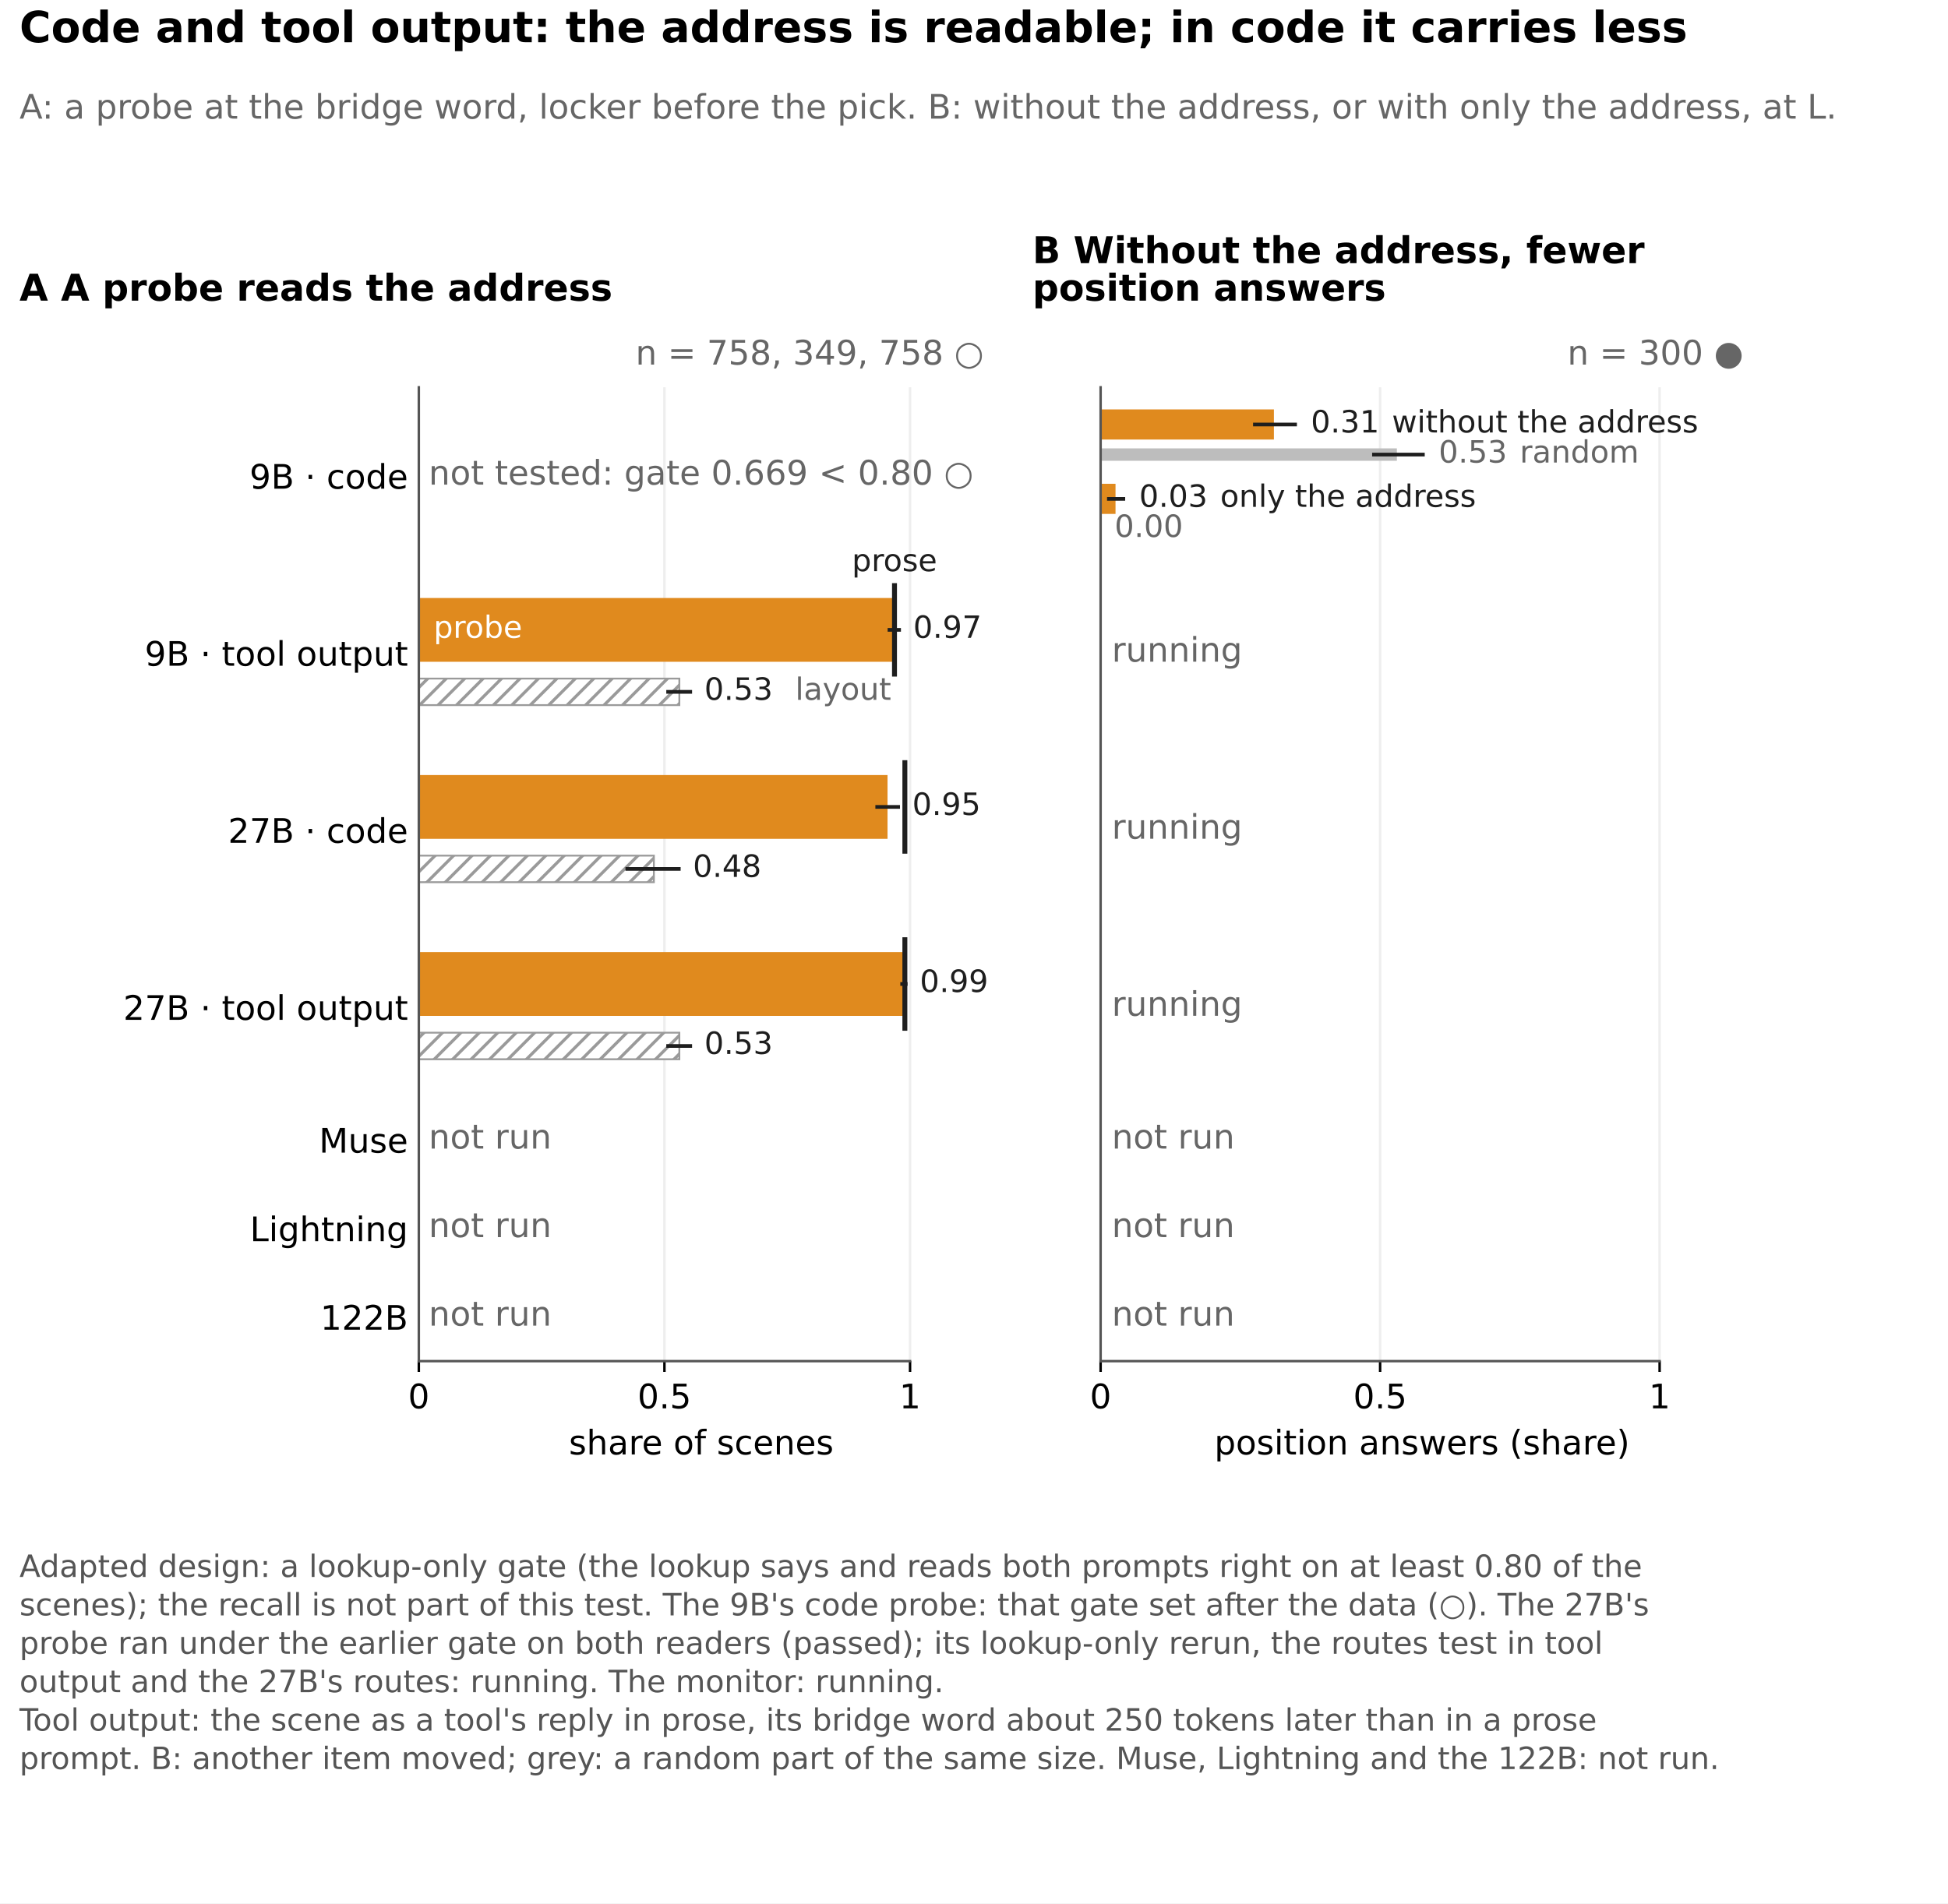
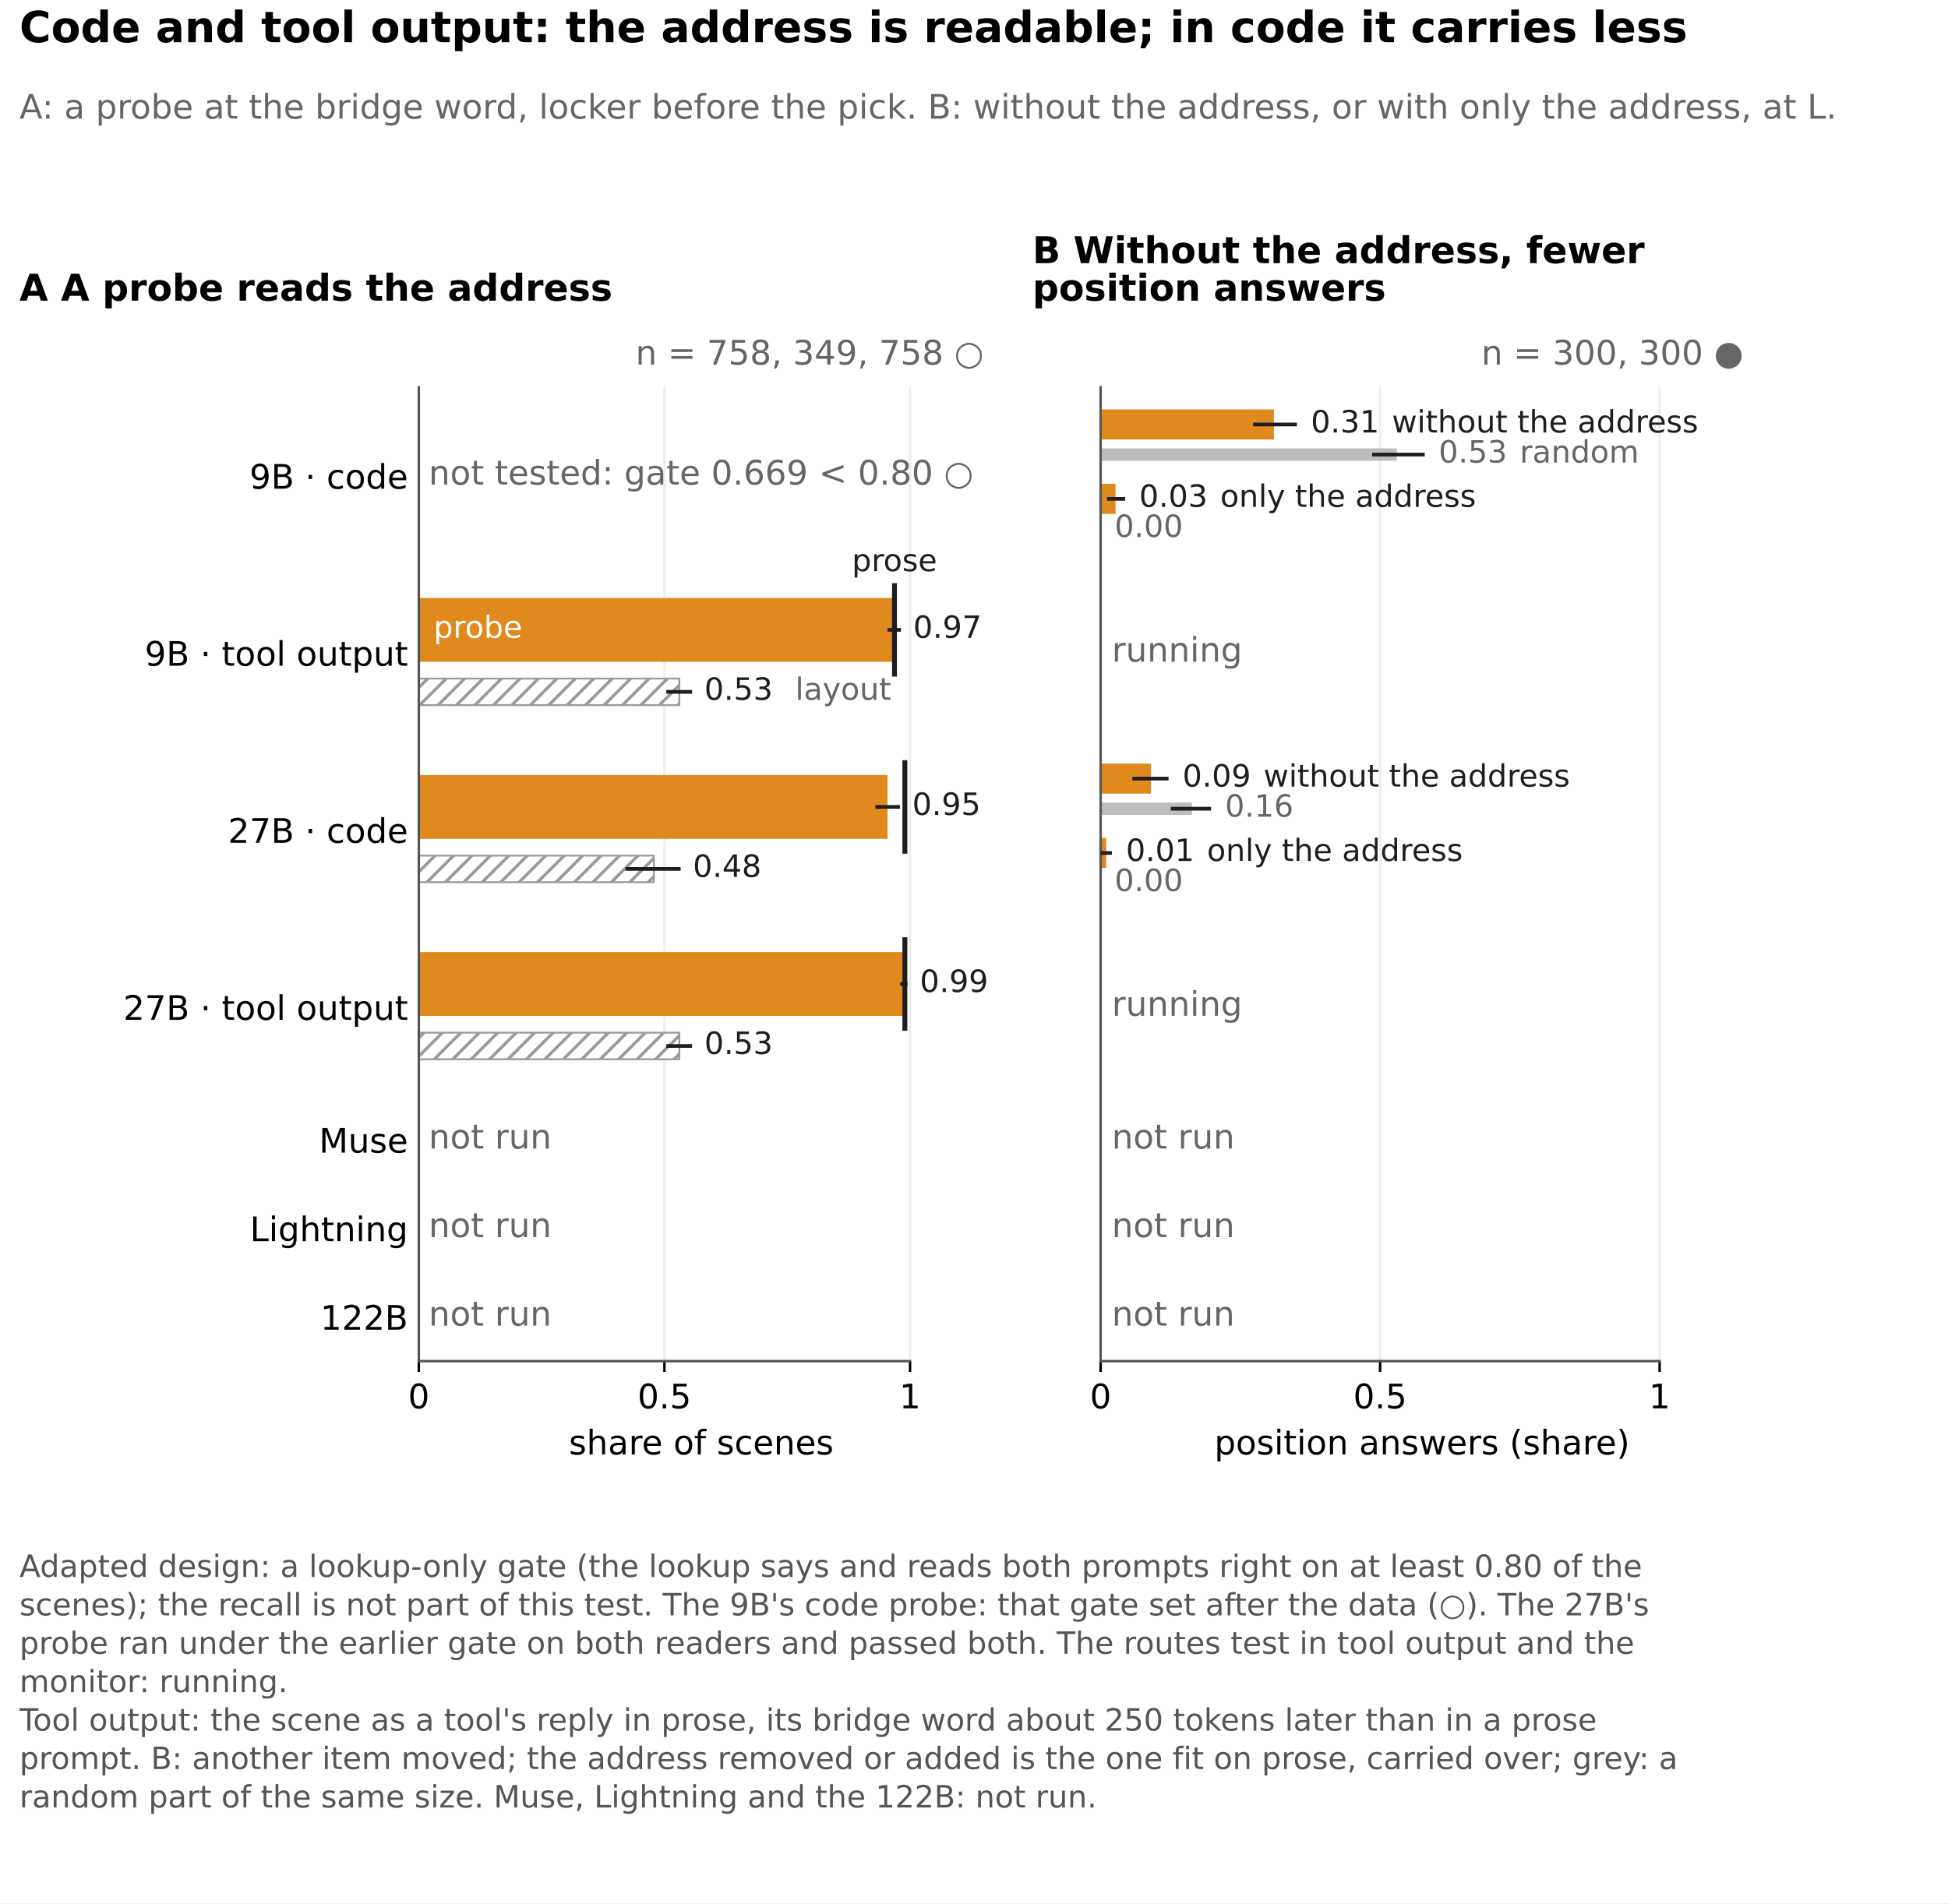
<svg xmlns="http://www.w3.org/2000/svg" xmlns:xlink="http://www.w3.org/1999/xlink" width="633.6pt" height="619.2pt" viewBox="0 0 633.6 619.2" version="1.1">
  <defs>
    <style type="text/css">*{stroke-linejoin: round; stroke-linecap: butt}</style>
  </defs>
  <g id="figure_1">
    <g id="patch_1">
      <path d="M 0 619.2  L 633.6 619.2  L 633.6 0  L 0 0  z " style="fill: #ffffff" />
    </g>
    <g id="axes_1">
      <g id="patch_2">
        <path d="M 136.224 442.8  L 319.968 442.8  L 319.968 126  L 136.224 126  z " style="fill: #ffffff" />
      </g>
      <g id="matplotlib.axis_1">
        <g id="xtick_1">
          <g id="line2d_1">
-             <path d="M 136.224 442.8  L 136.224 126  " clip-path="url(#pba3b461a8c)" style="fill: none; stroke: #eeeeee; stroke-width: 0.8; stroke-linecap: square" />
+             <path d="M 136.224 442.8  L 136.224 126  " clip-path="url(#p366b0e76e0)" style="fill: none; stroke: #eeeeee; stroke-width: 0.8; stroke-linecap: square" />
          </g>
          <g id="line2d_2">
            <defs>
-               <path id="m722d7ac3ab" d="M 0 0  L 0 3.5  " style="stroke: #000000; stroke-width: 0.8" />
+               <path id="m7da723a493" d="M 0 0  L 0 3.5  " style="stroke: #000000; stroke-width: 0.8" />
            </defs>
            <g>
-               <use xlink:href="#m722d7ac3ab" x="136.224" y="442.8" style="stroke: #000000; stroke-width: 0.8" />
+               <use xlink:href="#m7da723a493" x="136.224" y="442.8" style="stroke: #000000; stroke-width: 0.8" />
            </g>
          </g>
          <g id="text_1">
            <text style="font-size: 11px; font-family: 'DejaVu Sans'; text-anchor: middle" x="136.224" y="458.157" transform="rotate(-0 136.224 458.1574)">0</text>
          </g>
        </g>
        <g id="xtick_2">
          <g id="line2d_3">
-             <path d="M 216.113 442.8  L 216.113 126  " clip-path="url(#pba3b461a8c)" style="fill: none; stroke: #eeeeee; stroke-width: 0.8; stroke-linecap: square" />
+             <path d="M 216.113 442.8  L 216.113 126  " clip-path="url(#p366b0e76e0)" style="fill: none; stroke: #eeeeee; stroke-width: 0.8; stroke-linecap: square" />
          </g>
          <g id="line2d_4">
            <g>
-               <use xlink:href="#m722d7ac3ab" x="216.113" y="442.8" style="stroke: #000000; stroke-width: 0.8" />
+               <use xlink:href="#m7da723a493" x="216.113" y="442.8" style="stroke: #000000; stroke-width: 0.8" />
            </g>
          </g>
          <g id="text_2">
            <text style="font-size: 11px; font-family: 'DejaVu Sans'; text-anchor: middle" x="216.113" y="458.157" transform="rotate(-0 216.1127 458.1574)">0.5</text>
          </g>
        </g>
        <g id="xtick_3">
          <g id="line2d_5">
-             <path d="M 296.001 442.8  L 296.001 126  " clip-path="url(#pba3b461a8c)" style="fill: none; stroke: #eeeeee; stroke-width: 0.8; stroke-linecap: square" />
+             <path d="M 296.001 442.8  L 296.001 126  " clip-path="url(#p366b0e76e0)" style="fill: none; stroke: #eeeeee; stroke-width: 0.8; stroke-linecap: square" />
          </g>
          <g id="line2d_6">
            <g>
-               <use xlink:href="#m722d7ac3ab" x="296.001" y="442.8" style="stroke: #000000; stroke-width: 0.8" />
+               <use xlink:href="#m7da723a493" x="296.001" y="442.8" style="stroke: #000000; stroke-width: 0.8" />
            </g>
          </g>
          <g id="text_3">
            <text style="font-size: 11px; font-family: 'DejaVu Sans'; text-anchor: middle" x="296.001" y="458.157" transform="rotate(-0 296.0014 458.1574)">1</text>
          </g>
        </g>
        <g id="text_4">
          <text style="font-size: 11px; font-family: 'DejaVu Sans'; text-anchor: middle" x="228.096" y="473.158" transform="rotate(-0 228.096 473.1583)">share of scenes</text>
        </g>
      </g>
      <g id="matplotlib.axis_2">
        <g id="ytick_1">
          <g id="line2d_7" />
          <g id="text_5">
            <text style="font-size: 11px; font-family: 'DejaVu Sans'; text-anchor: end" x="132.724" y="158.979" transform="rotate(-0 132.724 158.9791)">9B · code</text>
          </g>
        </g>
        <g id="ytick_2">
          <g id="line2d_8" />
          <g id="text_6">
            <text style="font-size: 11px; font-family: 'DejaVu Sans'; text-anchor: end" x="132.724" y="216.579" transform="rotate(-0 132.724 216.5791)">9B · tool output</text>
          </g>
        </g>
        <g id="ytick_3">
          <g id="line2d_9" />
          <g id="text_7">
            <text style="font-size: 11px; font-family: 'DejaVu Sans'; text-anchor: end" x="132.724" y="274.179" transform="rotate(-0 132.724 274.1791)">27B · code</text>
          </g>
        </g>
        <g id="ytick_4">
          <g id="line2d_10" />
          <g id="text_8">
            <text style="font-size: 11px; font-family: 'DejaVu Sans'; text-anchor: end" x="132.724" y="331.779" transform="rotate(-0 132.724 331.7791)">27B · tool output</text>
          </g>
        </g>
        <g id="ytick_5">
          <g id="line2d_11" />
          <g id="text_9">
            <text style="font-size: 11px; font-family: 'DejaVu Sans'; text-anchor: end" x="132.724" y="374.979" transform="rotate(-0 132.724 374.9787)">Muse</text>
          </g>
        </g>
        <g id="ytick_6">
          <g id="line2d_12" />
          <g id="text_10">
            <text style="font-size: 11px; font-family: 'DejaVu Sans'; text-anchor: end" x="132.724" y="403.779" transform="rotate(-0 132.724 403.7791)">Lightning</text>
          </g>
        </g>
        <g id="ytick_7">
          <g id="line2d_13" />
          <g id="text_11">
            <text style="font-size: 11px; font-family: 'DejaVu Sans'; text-anchor: end" x="132.724" y="432.579" transform="rotate(-0 132.724 432.5787)">122B</text>
          </g>
        </g>
      </g>
      <g id="patch_3">
-         <path d="M 136.224 215.28  L 290.942 215.28  L 290.942 194.544  L 136.224 194.544  z " clip-path="url(#pba3b461a8c)" style="fill: #e08a1e" />
+         <path d="M 136.224 215.28  L 290.942 215.28  L 290.942 194.544  L 136.224 194.544  z " clip-path="url(#p366b0e76e0)" style="fill: #e08a1e" />
      </g>
      <g id="patch_4">
-         <path d="M 136.224 229.392  L 220.961 229.392  L 220.961 220.752  L 136.224 220.752  z " clip-path="url(#pba3b461a8c)" style="fill: url(#h4348dabf1f); stroke: #9a9a9a; stroke-width: 0.6; stroke-linejoin: miter" />
+         <path d="M 136.224 229.392  L 220.961 229.392  L 220.961 220.752  L 136.224 220.752  z " clip-path="url(#p366b0e76e0)" style="fill: url(#h4261769a23); stroke: #9a9a9a; stroke-width: 0.6; stroke-linejoin: miter" />
      </g>
      <g id="patch_5">
-         <path d="M 136.224 272.88  L 288.676 272.88  L 288.676 252.144  L 136.224 252.144  z " clip-path="url(#pba3b461a8c)" style="fill: #e08a1e" />
+         <path d="M 136.224 272.88  L 288.676 272.88  L 288.676 252.144  L 136.224 252.144  z " clip-path="url(#p366b0e76e0)" style="fill: #e08a1e" />
      </g>
      <g id="patch_6">
-         <path d="M 136.224 286.992  L 212.679 286.992  L 212.679 278.352  L 136.224 278.352  z " clip-path="url(#pba3b461a8c)" style="fill: url(#h4348dabf1f); stroke: #9a9a9a; stroke-width: 0.6; stroke-linejoin: miter" />
+         <path d="M 136.224 286.992  L 212.679 286.992  L 212.679 278.352  L 136.224 278.352  z " clip-path="url(#p366b0e76e0)" style="fill: url(#h4261769a23); stroke: #9a9a9a; stroke-width: 0.6; stroke-linejoin: miter" />
      </g>
      <g id="patch_7">
-         <path d="M 136.224 330.48  L 294.104 330.48  L 294.104 309.744  L 136.224 309.744  z " clip-path="url(#pba3b461a8c)" style="fill: #e08a1e" />
+         <path d="M 136.224 330.48  L 294.104 330.48  L 294.104 309.744  L 136.224 309.744  z " clip-path="url(#p366b0e76e0)" style="fill: #e08a1e" />
      </g>
      <g id="patch_8">
-         <path d="M 136.224 344.592  L 220.961 344.592  L 220.961 335.952  L 136.224 335.952  z " clip-path="url(#pba3b461a8c)" style="fill: url(#h4348dabf1f); stroke: #9a9a9a; stroke-width: 0.6; stroke-linejoin: miter" />
+         <path d="M 136.224 344.592  L 220.961 344.592  L 220.961 335.952  L 136.224 335.952  z " clip-path="url(#p366b0e76e0)" style="fill: url(#h4261769a23); stroke: #9a9a9a; stroke-width: 0.6; stroke-linejoin: miter" />
      </g>
      <g id="patch_9">
        <path d="M 136.224 442.8  L 136.224 126  " style="fill: none; stroke: #555555; stroke-width: 0.8; stroke-linejoin: miter; stroke-linecap: square" />
      </g>
      <g id="patch_10">
        <path d="M 136.224 442.8  L 296.001 442.8  " style="fill: none; stroke: #555555; stroke-width: 0.8; stroke-linejoin: miter; stroke-linecap: square" />
      </g>
      <g id="text_12">
        <text style="font-size: 11px; font-family: 'DejaVu Sans'; text-anchor: start; fill: #666666" x="139.42" y="157.658" transform="rotate(-0 139.4195 157.6579)">not tested: gate 0.669 &lt; 0.80  ○</text>
      </g>
      <g id="line2d_14">
-         <path d="M 288.711 204.912  L 293.033 204.912  " clip-path="url(#pba3b461a8c)" style="fill: none; stroke: #1e1e1e; stroke-width: 1.2" />
+         <path d="M 288.711 204.912  L 293.033 204.912  " clip-path="url(#p366b0e76e0)" style="fill: none; stroke: #1e1e1e; stroke-width: 1.2" />
      </g>
      <g id="text_13">
        <text style="font-size: 10px; font-family: 'DejaVu Sans'; text-anchor: start; fill: #1e1e1e" x="297.027" y="207.51" transform="rotate(-0 297.027 207.5097)">0.97</text>
      </g>
      <g id="line2d_15">
-         <path d="M 216.713 225.072  L 225.098 225.072  " clip-path="url(#pba3b461a8c)" style="fill: none; stroke: #1e1e1e; stroke-width: 1.2" />
+         <path d="M 216.713 225.072  L 225.098 225.072  " clip-path="url(#p366b0e76e0)" style="fill: none; stroke: #1e1e1e; stroke-width: 1.2" />
      </g>
      <g id="text_14">
        <text style="font-size: 10px; font-family: 'DejaVu Sans'; text-anchor: start; fill: #1e1e1e" x="229.092" y="227.67" transform="rotate(-0 229.0922 227.6697)">0.53</text>
      </g>
      <g id="text_15">
        <text style="font-size: 10px; font-family: 'DejaVu Sans'; text-anchor: start; fill: #666666" x="258.651" y="227.67" transform="rotate(-0 258.651 227.67)">layout</text>
      </g>
      <g id="text_16">
        <text style="font-size: 10px; font-family: 'DejaVu Sans'; text-anchor: middle; fill: #1e1e1e" x="290.942" y="185.806" transform="rotate(-0 290.9425 185.8057)">prose</text>
      </g>
      <g id="line2d_16">
-         <path d="M 284.719 262.512  L 292.724 262.512  " clip-path="url(#pba3b461a8c)" style="fill: none; stroke: #1e1e1e; stroke-width: 1.2" />
+         <path d="M 284.719 262.512  L 292.724 262.512  " clip-path="url(#p366b0e76e0)" style="fill: none; stroke: #1e1e1e; stroke-width: 1.2" />
      </g>
      <g id="text_17">
        <text style="font-size: 10px; font-family: 'DejaVu Sans'; text-anchor: start; fill: #1e1e1e" x="296.718" y="265.11" transform="rotate(-0 296.7184 265.1097)">0.95</text>
      </g>
      <g id="line2d_17">
-         <path d="M 203.438 282.672  L 221.375 282.672  " clip-path="url(#pba3b461a8c)" style="fill: none; stroke: #1e1e1e; stroke-width: 1.2" />
+         <path d="M 203.438 282.672  L 221.375 282.672  " clip-path="url(#p366b0e76e0)" style="fill: none; stroke: #1e1e1e; stroke-width: 1.2" />
      </g>
      <g id="text_18">
        <text style="font-size: 10px; font-family: 'DejaVu Sans'; text-anchor: start; fill: #1e1e1e" x="225.37" y="285.27" transform="rotate(-0 225.3696 285.2697)">0.48</text>
      </g>
      <g id="line2d_18">
-         <path d="M 292.831 320.112  L 295.188 320.112  " clip-path="url(#pba3b461a8c)" style="fill: none; stroke: #1e1e1e; stroke-width: 1.2" />
+         <path d="M 292.831 320.112  L 295.188 320.112  " clip-path="url(#p366b0e76e0)" style="fill: none; stroke: #1e1e1e; stroke-width: 1.2" />
      </g>
      <g id="text_19">
        <text style="font-size: 10px; font-family: 'DejaVu Sans'; text-anchor: start; fill: #1e1e1e" x="299.183" y="322.71" transform="rotate(-0 299.1827 322.7097)">0.99</text>
      </g>
      <g id="line2d_19">
-         <path d="M 216.713 340.272  L 225.098 340.272  " clip-path="url(#pba3b461a8c)" style="fill: none; stroke: #1e1e1e; stroke-width: 1.2" />
+         <path d="M 216.713 340.272  L 225.098 340.272  " clip-path="url(#p366b0e76e0)" style="fill: none; stroke: #1e1e1e; stroke-width: 1.2" />
      </g>
      <g id="text_20">
        <text style="font-size: 10px; font-family: 'DejaVu Sans'; text-anchor: start; fill: #1e1e1e" x="229.092" y="342.87" transform="rotate(-0 229.0922 342.8697)">0.53</text>
      </g>
      <g id="text_21">
        <text style="font-size: 11px; font-family: 'DejaVu Sans'; text-anchor: start; fill: #666666" x="139.42" y="373.657" transform="rotate(-0 139.4195 373.6574)">not run</text>
      </g>
      <g id="text_22">
        <text style="font-size: 11px; font-family: 'DejaVu Sans'; text-anchor: start; fill: #666666" x="139.42" y="402.457" transform="rotate(-0 139.4195 402.4574)">not run</text>
      </g>
      <g id="text_23">
        <text style="font-size: 11px; font-family: 'DejaVu Sans'; text-anchor: start; fill: #666666" x="139.42" y="431.257" transform="rotate(-0 139.4195 431.2574)">not run</text>
      </g>
      <g id="line2d_20">
-         <path d="M 290.942 219.312  L 290.942 190.512  " clip-path="url(#pba3b461a8c)" style="fill: none; stroke: #1e1e1e; stroke-width: 1.6; stroke-linecap: square" />
+         <path d="M 290.942 219.312  L 290.942 190.512  " clip-path="url(#p366b0e76e0)" style="fill: none; stroke: #1e1e1e; stroke-width: 1.6; stroke-linecap: square" />
      </g>
      <g id="line2d_21">
-         <path d="M 294.315 276.912  L 294.315 248.112  " clip-path="url(#pba3b461a8c)" style="fill: none; stroke: #1e1e1e; stroke-width: 1.6; stroke-linecap: square" />
+         <path d="M 294.315 276.912  L 294.315 248.112  " clip-path="url(#p366b0e76e0)" style="fill: none; stroke: #1e1e1e; stroke-width: 1.6; stroke-linecap: square" />
      </g>
      <g id="line2d_22">
-         <path d="M 294.315 334.512  L 294.315 305.712  " clip-path="url(#pba3b461a8c)" style="fill: none; stroke: #1e1e1e; stroke-width: 1.6; stroke-linecap: square" />
+         <path d="M 294.315 334.512  L 294.315 305.712  " clip-path="url(#p366b0e76e0)" style="fill: none; stroke: #1e1e1e; stroke-width: 1.6; stroke-linecap: square" />
      </g>
      <g id="text_24">
        <text style="font-size: 10px; font-family: 'DejaVu Sans'; text-anchor: start; fill: #ffffff" x="141.017" y="207.51" transform="rotate(-0 141.0173 207.51)">probe</text>
      </g>
      <g id="text_25">
        <g id="patch_11">
          <path d="M 201.575 122.898  L 321.618 122.898  L 321.618 108.598  L 201.575 108.598  z " style="fill: #ffffff" />
        </g>
        <text style="font-size: 11px; font-family: 'DejaVu Sans'; text-anchor: end; fill: #666666" x="319.968" y="118.605" transform="rotate(-0 319.968 118.6054)">n = 758, 349, 758  ○</text>
      </g>
    </g>
    <g id="axes_2">
      <g id="patch_12">
        <path d="M 357.984 442.8  L 567.072 442.8  L 567.072 126  L 357.984 126  z " style="fill: #ffffff" />
      </g>
      <g id="matplotlib.axis_3">
        <g id="xtick_4">
          <g id="line2d_23">
-             <path d="M 357.984 442.8  L 357.984 126  " clip-path="url(#pd478a5c5e9)" style="fill: none; stroke: #eeeeee; stroke-width: 0.8; stroke-linecap: square" />
+             <path d="M 357.984 442.8  L 357.984 126  " clip-path="url(#pf84a7d97cd)" style="fill: none; stroke: #eeeeee; stroke-width: 0.8; stroke-linecap: square" />
          </g>
          <g id="line2d_24">
            <g>
-               <use xlink:href="#m722d7ac3ab" x="357.984" y="442.8" style="stroke: #000000; stroke-width: 0.8" />
+               <use xlink:href="#m7da723a493" x="357.984" y="442.8" style="stroke: #000000; stroke-width: 0.8" />
            </g>
          </g>
          <g id="text_26">
            <text style="font-size: 11px; font-family: 'DejaVu Sans'; text-anchor: middle" x="357.984" y="458.157" transform="rotate(-0 357.984 458.1574)">0</text>
          </g>
        </g>
        <g id="xtick_5">
          <g id="line2d_25">
-             <path d="M 448.892 442.8  L 448.892 126  " clip-path="url(#pd478a5c5e9)" style="fill: none; stroke: #eeeeee; stroke-width: 0.8; stroke-linecap: square" />
+             <path d="M 448.892 442.8  L 448.892 126  " clip-path="url(#pf84a7d97cd)" style="fill: none; stroke: #eeeeee; stroke-width: 0.8; stroke-linecap: square" />
          </g>
          <g id="line2d_26">
            <g>
-               <use xlink:href="#m722d7ac3ab" x="448.892" y="442.8" style="stroke: #000000; stroke-width: 0.8" />
+               <use xlink:href="#m7da723a493" x="448.892" y="442.8" style="stroke: #000000; stroke-width: 0.8" />
            </g>
          </g>
          <g id="text_27">
            <text style="font-size: 11px; font-family: 'DejaVu Sans'; text-anchor: middle" x="448.892" y="458.157" transform="rotate(-0 448.8918 458.1574)">0.5</text>
          </g>
        </g>
        <g id="xtick_6">
          <g id="line2d_27">
-             <path d="M 539.8 442.8  L 539.8 126  " clip-path="url(#pd478a5c5e9)" style="fill: none; stroke: #eeeeee; stroke-width: 0.8; stroke-linecap: square" />
+             <path d="M 539.8 442.8  L 539.8 126  " clip-path="url(#pf84a7d97cd)" style="fill: none; stroke: #eeeeee; stroke-width: 0.8; stroke-linecap: square" />
          </g>
          <g id="line2d_28">
            <g>
-               <use xlink:href="#m722d7ac3ab" x="539.8" y="442.8" style="stroke: #000000; stroke-width: 0.8" />
+               <use xlink:href="#m7da723a493" x="539.8" y="442.8" style="stroke: #000000; stroke-width: 0.8" />
            </g>
          </g>
          <g id="text_28">
            <text style="font-size: 11px; font-family: 'DejaVu Sans'; text-anchor: middle" x="539.8" y="458.157" transform="rotate(-0 539.7997 458.1574)">1</text>
          </g>
        </g>
        <g id="text_29">
          <text style="font-size: 11px; font-family: 'DejaVu Sans'; text-anchor: middle" x="462.528" y="473.158" transform="rotate(-0 462.528 473.1583)">position answers (share)</text>
        </g>
      </g>
      <g id="matplotlib.axis_4">
        <g id="ytick_8">
          <g id="line2d_29" />
        </g>
        <g id="ytick_9">
          <g id="line2d_30" />
        </g>
        <g id="ytick_10">
          <g id="line2d_31" />
        </g>
        <g id="ytick_11">
          <g id="line2d_32" />
        </g>
        <g id="ytick_12">
          <g id="line2d_33" />
        </g>
        <g id="ytick_13">
          <g id="line2d_34" />
        </g>
        <g id="ytick_14">
          <g id="line2d_35" />
        </g>
      </g>
      <g id="patch_13">
-         <path d="M 357.984 142.992  L 414.347 142.992  L 414.347 133.2  L 357.984 133.2  z " clip-path="url(#pd478a5c5e9)" style="fill: #e08a1e" />
+         <path d="M 357.984 142.992  L 414.347 142.992  L 414.347 133.2  L 357.984 133.2  z " clip-path="url(#pf84a7d97cd)" style="fill: #e08a1e" />
      </g>
      <g id="patch_14">
-         <path d="M 357.984 149.904  L 454.346 149.904  L 454.346 145.872  L 357.984 145.872  z " clip-path="url(#pd478a5c5e9)" style="fill: #bdbdbd" />
+         <path d="M 357.984 149.904  L 454.346 149.904  L 454.346 145.872  L 357.984 145.872  z " clip-path="url(#pf84a7d97cd)" style="fill: #bdbdbd" />
      </g>
      <g id="patch_15">
-         <path d="M 357.984 167.184  L 362.832 167.184  L 362.832 157.392  L 357.984 157.392  z " clip-path="url(#pd478a5c5e9)" style="fill: #e08a1e" />
+         <path d="M 357.984 167.184  L 362.832 167.184  L 362.832 157.392  L 357.984 157.392  z " clip-path="url(#pf84a7d97cd)" style="fill: #e08a1e" />
      </g>
      <g id="patch_16">
-         <path d="M 357.984 174.096  L 357.984 174.096  L 357.984 170.064  L 357.984 170.064  z " clip-path="url(#pd478a5c5e9)" style="fill: #bdbdbd" />
+         <path d="M 357.984 174.096  L 357.984 174.096  L 357.984 170.064  L 357.984 170.064  z " clip-path="url(#pf84a7d97cd)" style="fill: #bdbdbd" />
      </g>
      <g id="patch_17">
+         <path d="M 357.984 258.192  L 374.347 258.192  L 374.347 248.4  L 357.984 248.4  z " clip-path="url(#pf84a7d97cd)" style="fill: #e08a1e" />
+       </g>
+       <g id="patch_18">
+         <path d="M 357.984 265.104  L 387.681 265.104  L 387.681 261.072  L 357.984 261.072  z " clip-path="url(#pf84a7d97cd)" style="fill: #bdbdbd" />
+       </g>
+       <g id="patch_19">
+         <path d="M 357.984 282.384  L 359.802 282.384  L 359.802 272.592  L 357.984 272.592  z " clip-path="url(#pf84a7d97cd)" style="fill: #e08a1e" />
+       </g>
+       <g id="patch_20">
+         <path d="M 357.984 289.296  L 357.984 289.296  L 357.984 285.264  L 357.984 285.264  z " clip-path="url(#pf84a7d97cd)" style="fill: #bdbdbd" />
+       </g>
+       <g id="patch_21">
        <path d="M 357.984 442.8  L 357.984 126  " style="fill: none; stroke: #555555; stroke-width: 0.8; stroke-linejoin: miter; stroke-linecap: square" />
      </g>
-       <g id="patch_18">
+       <g id="patch_22">
        <path d="M 357.984 442.8  L 539.8 442.8  " style="fill: none; stroke: #555555; stroke-width: 0.8; stroke-linejoin: miter; stroke-linecap: square" />
      </g>
      <g id="line2d_36">
-         <path d="M 407.57 138.096  L 421.828 138.096  " clip-path="url(#pd478a5c5e9)" style="fill: none; stroke: #1e1e1e; stroke-width: 1.2" />
+         <path d="M 407.57 138.096  L 421.828 138.096  " clip-path="url(#pf84a7d97cd)" style="fill: none; stroke: #1e1e1e; stroke-width: 1.2" />
      </g>
      <g id="text_30">
        <text style="font-size: 10px; font-family: 'DejaVu Sans'; text-anchor: start; fill: #1e1e1e" x="426.373" y="140.694" transform="rotate(-0 426.3731 140.6937)">0.31</text>
      </g>
      <g id="line2d_37">
-         <path d="M 446.294 147.888  L 463.402 147.888  " clip-path="url(#pd478a5c5e9)" style="fill: none; stroke: #1e1e1e; stroke-width: 1.2" />
+         <path d="M 446.294 147.888  L 463.402 147.888  " clip-path="url(#pf84a7d97cd)" style="fill: none; stroke: #1e1e1e; stroke-width: 1.2" />
      </g>
      <g id="text_31">
        <text style="font-size: 10px; font-family: 'DejaVu Sans'; text-anchor: start; fill: #666666" x="467.947" y="150.486" transform="rotate(-0 467.9472 150.4857)">0.53</text>
      </g>
      <g id="text_32">
        <text style="font-size: 10px; font-family: 'DejaVu Sans'; text-anchor: start; fill: #1e1e1e" x="452.736" y="140.694" transform="rotate(-0 452.7363 140.694)">without the address</text>
      </g>
      <g id="line2d_38">
-         <path d="M 360.074 162.288  L 365.969 162.288  " clip-path="url(#pd478a5c5e9)" style="fill: none; stroke: #1e1e1e; stroke-width: 1.2" />
+         <path d="M 360.074 162.288  L 365.969 162.288  " clip-path="url(#pf84a7d97cd)" style="fill: none; stroke: #1e1e1e; stroke-width: 1.2" />
      </g>
      <g id="text_33">
        <text style="font-size: 10px; font-family: 'DejaVu Sans'; text-anchor: start; fill: #1e1e1e" x="370.515" y="164.886" transform="rotate(-0 370.5145 164.8857)">0.03</text>
      </g>
      <g id="line2d_39">
-         <path d="M 357.984 172.08  L 357.984 172.08  " clip-path="url(#pd478a5c5e9)" style="fill: none; stroke: #1e1e1e; stroke-width: 1.2" />
+         <path d="M 357.984 172.08  L 357.984 172.08  " clip-path="url(#pf84a7d97cd)" style="fill: none; stroke: #1e1e1e; stroke-width: 1.2" />
      </g>
      <g id="text_34">
        <text style="font-size: 10px; font-family: 'DejaVu Sans'; text-anchor: start; fill: #666666" x="362.529" y="174.678" transform="rotate(-0 362.5294 174.6777)">0.00</text>
      </g>
      <g id="text_35">
        <text style="font-size: 10px; font-family: 'DejaVu Sans'; text-anchor: start; fill: #1e1e1e" x="396.878" y="164.886" transform="rotate(-0 396.8778 164.886)">only the address</text>
      </g>
      <g id="text_36">
        <text style="font-size: 10px; font-family: 'DejaVu Sans'; text-anchor: start; fill: #666666" x="494.31" y="150.486" transform="rotate(-0 494.3105 150.486)">random</text>
      </g>
      <g id="text_37">
        <text style="font-size: 11px; font-family: 'DejaVu Sans'; text-anchor: start; fill: #666666" x="361.62" y="215.258" transform="rotate(-0 361.6203 215.2579)">running</text>
      </g>
+       <g id="line2d_40">
+         <path d="M 368.308 253.296  L 380.08 253.296  " clip-path="url(#pf84a7d97cd)" style="fill: none; stroke: #1e1e1e; stroke-width: 1.2" />
+       </g>
      <g id="text_38">
-         <text style="font-size: 11px; font-family: 'DejaVu Sans'; text-anchor: start; fill: #666666" x="361.62" y="272.858" transform="rotate(-0 361.6203 272.8579)">running</text>
+         <text style="font-size: 10px; font-family: 'DejaVu Sans'; text-anchor: start; fill: #1e1e1e" x="384.625" y="255.894" transform="rotate(-0 384.6251 255.8937)">0.09</text>
+       </g>
+       <g id="line2d_41">
+         <path d="M 380.8 263.088  L 393.912 263.088  " clip-path="url(#pf84a7d97cd)" style="fill: none; stroke: #1e1e1e; stroke-width: 1.2" />
      </g>
      <g id="text_39">
+         <text style="font-size: 10px; font-family: 'DejaVu Sans'; text-anchor: start; fill: #666666" x="398.457" y="265.686" transform="rotate(-0 398.4574 265.6857)">0.16</text>
+       </g>
+       <g id="text_40">
+         <text style="font-size: 10px; font-family: 'DejaVu Sans'; text-anchor: start; fill: #1e1e1e" x="410.988" y="255.894" transform="rotate(-0 410.9884 255.894)">without the address</text>
+       </g>
+       <g id="line2d_42">
+         <path d="M 357.984 277.488  L 361.669 277.488  " clip-path="url(#pf84a7d97cd)" style="fill: none; stroke: #1e1e1e; stroke-width: 1.2" />
+       </g>
+       <g id="text_41">
+         <text style="font-size: 10px; font-family: 'DejaVu Sans'; text-anchor: start; fill: #1e1e1e" x="366.215" y="280.086" transform="rotate(-0 366.2148 280.0857)">0.01</text>
+       </g>
+       <g id="line2d_43">
+         <path d="M 357.984 287.28  L 357.984 287.28  " clip-path="url(#pf84a7d97cd)" style="fill: none; stroke: #1e1e1e; stroke-width: 1.2" />
+       </g>
+       <g id="text_42">
+         <text style="font-size: 10px; font-family: 'DejaVu Sans'; text-anchor: start; fill: #666666" x="362.529" y="289.878" transform="rotate(-0 362.5294 289.8777)">0.00</text>
+       </g>
+       <g id="text_43">
+         <text style="font-size: 10px; font-family: 'DejaVu Sans'; text-anchor: start; fill: #1e1e1e" x="392.578" y="280.086" transform="rotate(-0 392.5781 280.086)">only the address</text>
+       </g>
+       <g id="text_44">
        <text style="font-size: 11px; font-family: 'DejaVu Sans'; text-anchor: start; fill: #666666" x="361.62" y="330.458" transform="rotate(-0 361.6203 330.4579)">running</text>
      </g>
-       <g id="text_40">
+       <g id="text_45">
        <text style="font-size: 11px; font-family: 'DejaVu Sans'; text-anchor: start; fill: #666666" x="361.62" y="373.657" transform="rotate(-0 361.6203 373.6574)">not run</text>
      </g>
-       <g id="text_41">
+       <g id="text_46">
        <text style="font-size: 11px; font-family: 'DejaVu Sans'; text-anchor: start; fill: #666666" x="361.62" y="402.457" transform="rotate(-0 361.6203 402.4574)">not run</text>
      </g>
-       <g id="text_42">
+       <g id="text_47">
        <text style="font-size: 11px; font-family: 'DejaVu Sans'; text-anchor: start; fill: #666666" x="361.62" y="431.257" transform="rotate(-0 361.6203 431.2574)">not run</text>
      </g>
-       <g id="text_43">
-         <g id="patch_19">
-           <path d="M 504.656 122.898  L 568.722 122.898  L 568.722 108.598  L 504.656 108.598  z " style="fill: #ffffff" />
-         </g>
-         <text style="font-size: 11px; font-family: 'DejaVu Sans'; text-anchor: end; fill: #666666" x="567.072" y="118.605" transform="rotate(-0 567.072 118.6054)">n = 300  ●</text>
-       </g>
-     </g>
-     <g id="text_44">
+       <g id="text_48">
+         <g id="patch_23">
+           <path d="M 476.667 122.898  L 568.722 122.898  L 568.722 108.598  L 476.667 108.598  z " style="fill: #ffffff" />
+         </g>
+         <text style="font-size: 11px; font-family: 'DejaVu Sans'; text-anchor: end; fill: #666666" x="567.072" y="118.605" transform="rotate(-0 567.072 118.6054)">n = 300, 300  ●</text>
+       </g>
+     </g>
+     <g id="text_49">
      <text style="font-weight: 700; font-size: 14px; font-family: 'DejaVu Sans'; text-anchor: start" x="6.336" y="13.734" transform="rotate(-0 6.336 13.73381)">Code and tool output: the address is readable; in code it carries less</text>
    </g>
-     <g id="text_45">
+     <g id="text_50">
      <text style="font-size: 11px; font-family: 'DejaVu Sans'; text-anchor: start; fill: #666666" x="6.336" y="38.598" transform="rotate(-0 6.336 38.59828)">A: a probe at the bridge word, locker before the pick. B: without the address, or with only the address, at L.</text>
    </g>
-     <g id="text_46">
+     <g id="text_51">
      <text style="font-weight: 700; font-size: 12px; font-family: 'DejaVu Sans'; text-anchor: start" x="6.336" y="97.811" transform="rotate(-0 6.336 97.81125)">A  A probe reads the address</text>
    </g>
-     <g id="text_47">
+     <g id="text_52">
      <text style="font-weight: 700; font-size: 12px; font-family: 'DejaVu Sans'" transform="translate(335.808 85.60688)">B  Without the address, fewer</text>
      <text style="font-weight: 700; font-size: 12px; font-family: 'DejaVu Sans'" transform="translate(335.808 97.81125)">     position answers</text>
    </g>
-     <g id="text_48">
+     <g id="text_53">
      <text style="font-size: 10px; font-family: 'DejaVu Sans'; fill: #555555" transform="translate(6.336 513.0094)">Adapted design: a lookup-only gate (the lookup says and reads both prompts right on at least 0.80 of the</text>
      <text style="font-size: 10px; font-family: 'DejaVu Sans'; fill: #555555" transform="translate(6.336 525.5094)">scenes); the recall is not part of this test. The 9B's code probe: that gate set after the data (○). The 27B's</text>
-       <text style="font-size: 10px; font-family: 'DejaVu Sans'; fill: #555555" transform="translate(6.336 538.0094)">probe ran under the earlier gate on both readers (passed); its lookup-only rerun, the routes test in tool</text>
-       <text style="font-size: 10px; font-family: 'DejaVu Sans'; fill: #555555" transform="translate(6.336 550.5094)">output and the 27B's routes: running. The monitor: running.</text>
+       <text style="font-size: 10px; font-family: 'DejaVu Sans'; fill: #555555" transform="translate(6.336 538.0094)">probe ran under the earlier gate on both readers and passed both. The routes test in tool output and the</text>
+       <text style="font-size: 10px; font-family: 'DejaVu Sans'; fill: #555555" transform="translate(6.336 550.5094)">monitor: running.</text>
      <text style="font-size: 10px; font-family: 'DejaVu Sans'; fill: #555555" transform="translate(6.336 563.0094)">Tool output: the scene as a tool's reply in prose, its bridge word about 250 tokens later than in a prose</text>
-       <text style="font-size: 10px; font-family: 'DejaVu Sans'; fill: #555555" transform="translate(6.336 575.5094)">prompt. B: another item moved; grey: a random part of the same size. Muse, Lightning and the 122B: not run.</text>
+       <text style="font-size: 10px; font-family: 'DejaVu Sans'; fill: #555555" transform="translate(6.336 575.5094)">prompt. B: another item moved; the address removed or added is the one fit on prose, carried over; grey: a</text>
+       <text style="font-size: 10px; font-family: 'DejaVu Sans'; fill: #555555" transform="translate(6.336 588.0094)">random part of the same size. Muse, Lightning and the 122B: not run.</text>
    </g>
  </g>
  <defs>
-     <clipPath id="pba3b461a8c">
+     <clipPath id="p366b0e76e0">
      <rect x="136.224" y="126" width="183.744" height="316.8" />
    </clipPath>
-     <clipPath id="pd478a5c5e9">
+     <clipPath id="pf84a7d97cd">
      <rect x="357.984" y="126" width="209.088" height="316.8" />
    </clipPath>
  </defs>
  <defs>
-     <pattern id="h4348dabf1f" patternUnits="userSpaceOnUse" x="0" y="0" width="72" height="72">
+     <pattern id="h4261769a23" patternUnits="userSpaceOnUse" x="0" y="0" width="72" height="72">
      <rect x="0" y="0" width="73" height="73" fill="#ffffff" />
      <path d="M -36 36  L 36 -36  M -33 39  L 39 -33  M -30 42  L 42 -30  M -27 45  L 45 -27  M -24 48  L 48 -24  M -21 51  L 51 -21  M -18 54  L 54 -18  M -15 57  L 57 -15  M -12 60  L 60 -12  M -9 63  L 63 -9  M -6 66  L 66 -6  M -3 69  L 69 -3  M 0 72  L 72 0  M 3 75  L 75 3  M 6 78  L 78 6  M 9 81  L 81 9  M 12 84  L 84 12  M 15 87  L 87 15  M 18 90  L 90 18  M 21 93  L 93 21  M 24 96  L 96 24  M 27 99  L 99 27  M 30 102  L 102 30  M 33 105  L 105 33  M 36 108  L 108 36  " style="fill: #9a9a9a; stroke: #9a9a9a; stroke-width: 1.0; stroke-linecap: butt; stroke-linejoin: miter" />
    </pattern>
  </defs>
</svg>
